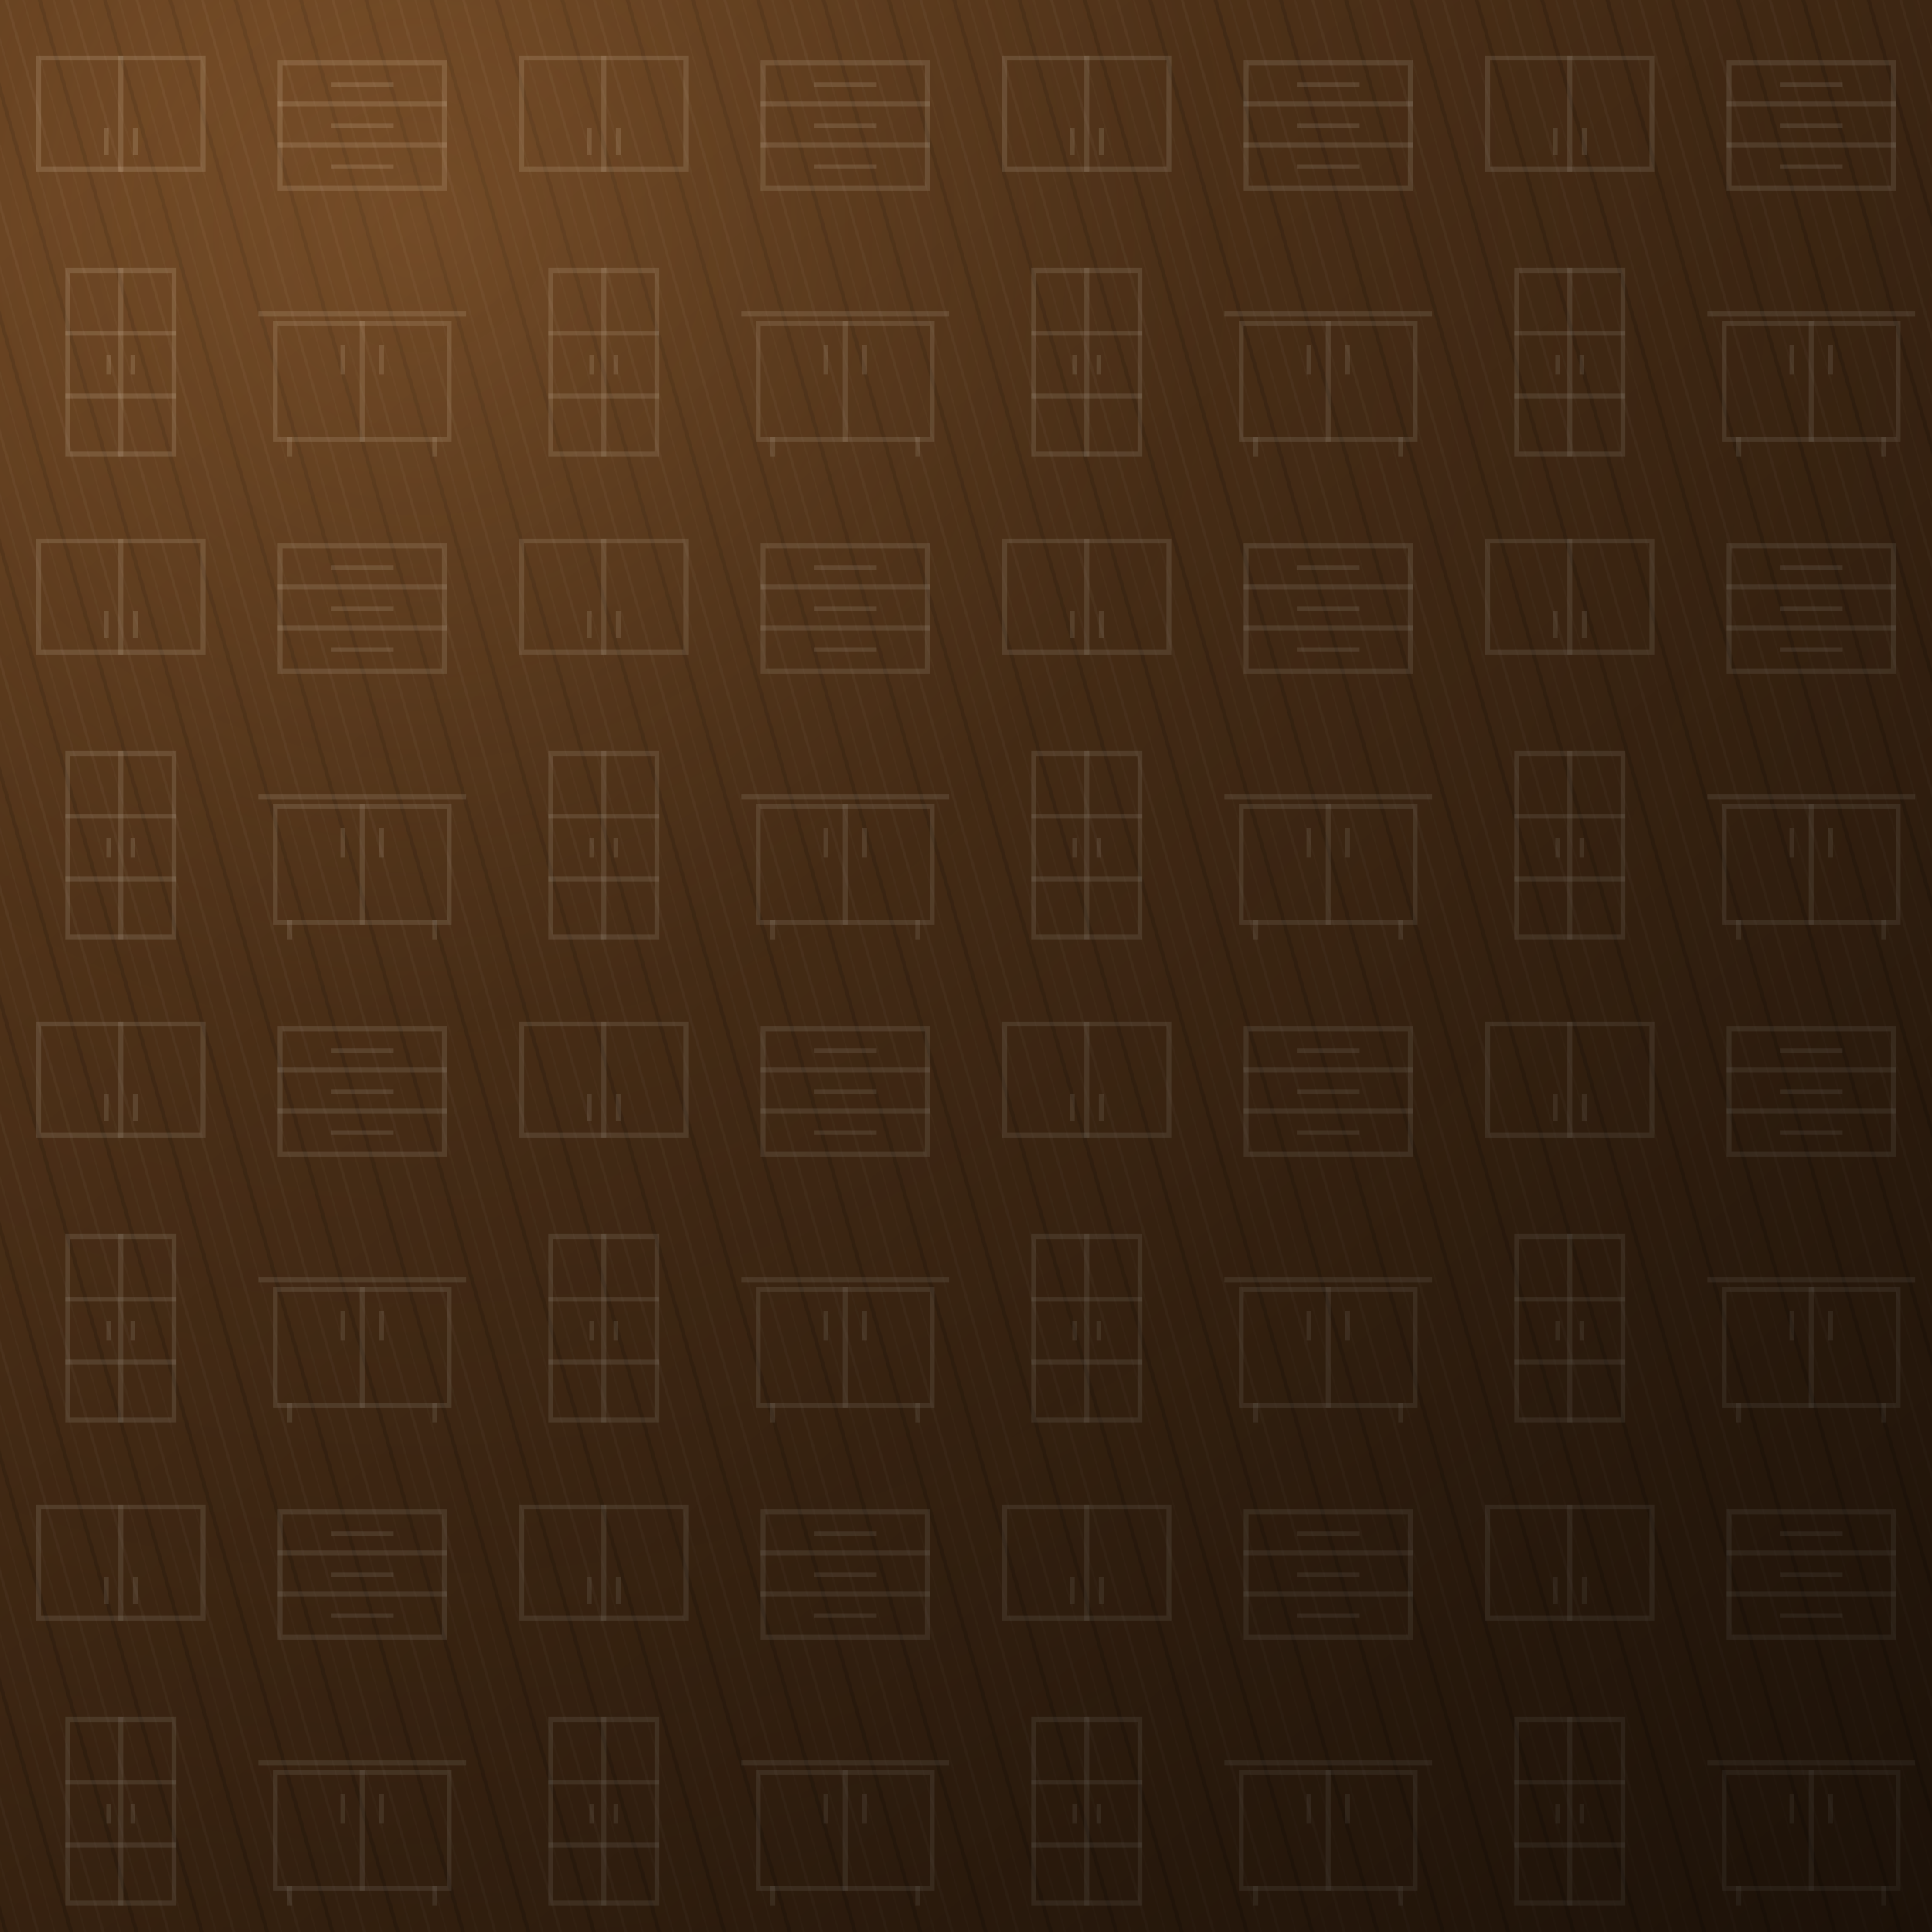
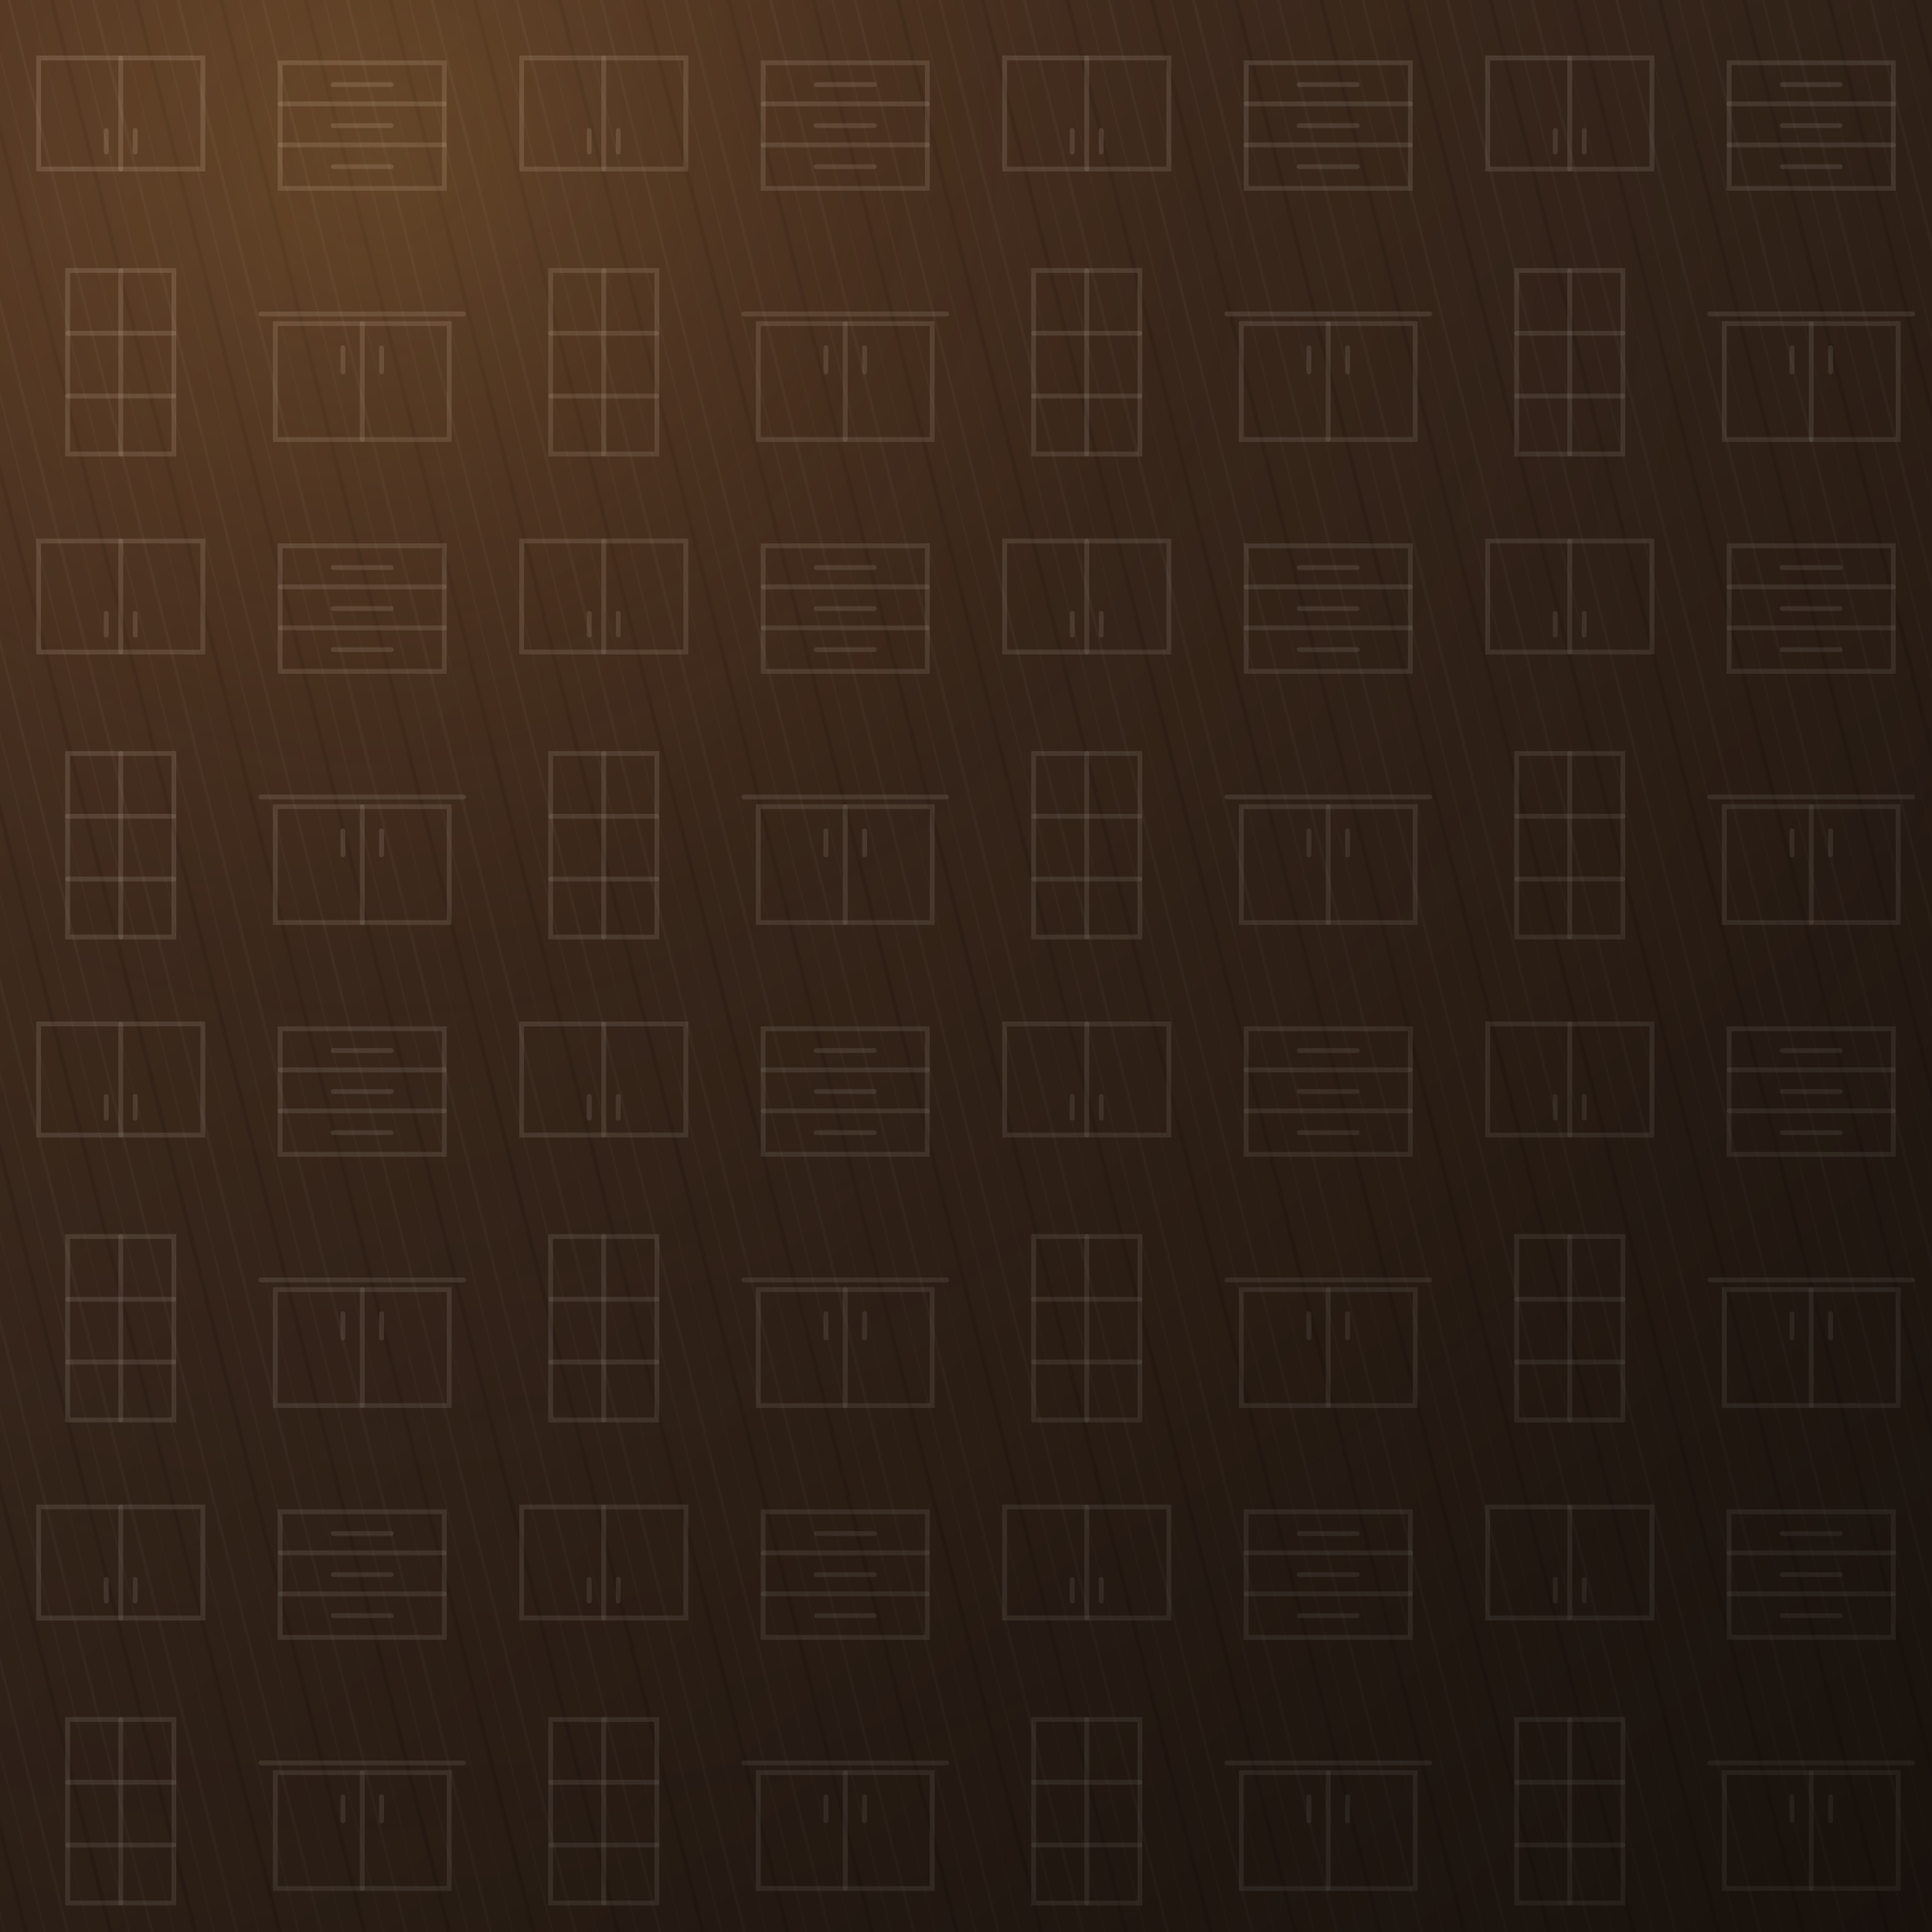
<svg xmlns="http://www.w3.org/2000/svg" width="800" height="800" viewBox="0 0 800 800" preserveAspectRatio="xMidYMid slice">
  <defs>
-     <pattern id="zrno5" width="26" height="300" patternUnits="userSpaceOnUse" patternTransform="rotate(-16)">
-       <rect x="2" width="1.1" height="300" fill="#F7F0E6" opacity="0.05" />
-       <rect x="9" width="0.7" height="300" fill="#F7F0E6" opacity="0.03" />
-       <rect x="15" width="1.6" height="300" fill="#160C05" opacity="0.22" />
-       <rect x="21" width="0.8" height="300" fill="#F7F0E6" opacity="0.035" />
+     <pattern id="grain5" width="34" height="360" patternUnits="userSpaceOnUse" patternTransform="rotate(-14)">
+       <rect x="3" width="1.2" height="360" fill="#F3ECDF" opacity="0.045" />
+       <rect x="12" width="0.7" height="360" fill="#F3ECDF" opacity="0.027" />
+       <rect x="20" width="1.7" height="360" fill="#170F09" opacity="0.2" />
+       <rect x="28" width="0.8" height="360" fill="#F3ECDF" opacity="0.032" />
    </pattern>
    <pattern id="u5" width="200" height="200" patternUnits="userSpaceOnUse">
      <g stroke-opacity="0.15">
        <g>
-           <rect x="16" y="24" width="68" height="46" fill="none" stroke="#F7F0E6" stroke-width="2" stroke-linecap="square" />
-           <line x1="50" y1="24" x2="50" y2="70" fill="none" stroke="#F7F0E6" stroke-width="2" stroke-linecap="square" />
-           <line x1="44" y1="54" x2="44" y2="63" fill="none" stroke="#F7F0E6" stroke-width="2" stroke-linecap="square" />
-           <line x1="56" y1="54" x2="56" y2="63" fill="none" stroke="#F7F0E6" stroke-width="2" stroke-linecap="square" />
+           <rect x="16" y="24" width="68" height="46" fill="none" stroke="#F3ECDF" stroke-width="2" stroke-linecap="round" />
+           <line x1="50" y1="24" x2="50" y2="70" fill="none" stroke="#F3ECDF" stroke-width="2" stroke-linecap="round" />
+           <line x1="44" y1="54" x2="44" y2="63" fill="none" stroke="#F3ECDF" stroke-width="2" stroke-linecap="round" />
+           <line x1="56" y1="54" x2="56" y2="63" fill="none" stroke="#F3ECDF" stroke-width="2" stroke-linecap="round" />
        </g>
        <g transform="translate(100,0)">
-           <rect x="16" y="26" width="68" height="52" fill="none" stroke="#F7F0E6" stroke-width="2" stroke-linecap="square" />
-           <line x1="16" y1="43" x2="84" y2="43" fill="none" stroke="#F7F0E6" stroke-width="2" stroke-linecap="square" />
-           <line x1="16" y1="60" x2="84" y2="60" fill="none" stroke="#F7F0E6" stroke-width="2" stroke-linecap="square" />
-           <line x1="38" y1="35" x2="62" y2="35" fill="none" stroke="#F7F0E6" stroke-width="2" stroke-linecap="square" />
-           <line x1="38" y1="52" x2="62" y2="52" fill="none" stroke="#F7F0E6" stroke-width="2" stroke-linecap="square" />
-           <line x1="38" y1="69" x2="62" y2="69" fill="none" stroke="#F7F0E6" stroke-width="2" stroke-linecap="square" />
+           <rect x="16" y="26" width="68" height="52" fill="none" stroke="#F3ECDF" stroke-width="2" stroke-linecap="round" />
+           <line x1="16" y1="43" x2="84" y2="43" fill="none" stroke="#F3ECDF" stroke-width="2" stroke-linecap="round" />
+           <line x1="16" y1="60" x2="84" y2="60" fill="none" stroke="#F3ECDF" stroke-width="2" stroke-linecap="round" />
+           <line x1="38" y1="35" x2="62" y2="35" fill="none" stroke="#F3ECDF" stroke-width="2" stroke-linecap="round" />
+           <line x1="38" y1="52" x2="62" y2="52" fill="none" stroke="#F3ECDF" stroke-width="2" stroke-linecap="round" />
+           <line x1="38" y1="69" x2="62" y2="69" fill="none" stroke="#F3ECDF" stroke-width="2" stroke-linecap="round" />
        </g>
        <g transform="translate(0,100)">
-           <rect x="28" y="12" width="44" height="76" fill="none" stroke="#F7F0E6" stroke-width="2" stroke-linecap="square" />
-           <line x1="50" y1="12" x2="50" y2="88" fill="none" stroke="#F7F0E6" stroke-width="2" stroke-linecap="square" />
-           <line x1="28" y1="38" x2="72" y2="38" fill="none" stroke="#F7F0E6" stroke-width="2" stroke-linecap="square" />
-           <line x1="28" y1="64" x2="72" y2="64" fill="none" stroke="#F7F0E6" stroke-width="2" stroke-linecap="square" />
-           <line x1="45" y1="48" x2="45" y2="54" fill="none" stroke="#F7F0E6" stroke-width="2" stroke-linecap="square" />
-           <line x1="55" y1="48" x2="55" y2="54" fill="none" stroke="#F7F0E6" stroke-width="2" stroke-linecap="square" />
+           <rect x="28" y="12" width="44" height="76" fill="none" stroke="#F3ECDF" stroke-width="2" stroke-linecap="round" />
+           <line x1="50" y1="12" x2="50" y2="88" fill="none" stroke="#F3ECDF" stroke-width="2" stroke-linecap="round" />
+           <line x1="28" y1="38" x2="72" y2="38" fill="none" stroke="#F3ECDF" stroke-width="2" stroke-linecap="round" />
+           <line x1="28" y1="64" x2="72" y2="64" fill="none" stroke="#F3ECDF" stroke-width="2" stroke-linecap="round" />
        </g>
        <g transform="translate(100,100)">
-           <line x1="8" y1="30" x2="92" y2="30" fill="none" stroke="#F7F0E6" stroke-width="2" stroke-linecap="square" />
-           <rect x="14" y="34" width="72" height="48" fill="none" stroke="#F7F0E6" stroke-width="2" stroke-linecap="square" />
-           <line x1="50" y1="34" x2="50" y2="82" fill="none" stroke="#F7F0E6" stroke-width="2" stroke-linecap="square" />
-           <line x1="42" y1="44" x2="42" y2="54" fill="none" stroke="#F7F0E6" stroke-width="2" stroke-linecap="square" />
-           <line x1="58" y1="44" x2="58" y2="54" fill="none" stroke="#F7F0E6" stroke-width="2" stroke-linecap="square" />
-           <line x1="20" y1="82" x2="20" y2="88" fill="none" stroke="#F7F0E6" stroke-width="2" stroke-linecap="square" />
-           <line x1="80" y1="82" x2="80" y2="88" fill="none" stroke="#F7F0E6" stroke-width="2" stroke-linecap="square" />
+           <line x1="8" y1="30" x2="92" y2="30" fill="none" stroke="#F3ECDF" stroke-width="2" stroke-linecap="round" />
+           <rect x="14" y="34" width="72" height="48" fill="none" stroke="#F3ECDF" stroke-width="2" stroke-linecap="round" />
+           <line x1="50" y1="34" x2="50" y2="82" fill="none" stroke="#F3ECDF" stroke-width="2" stroke-linecap="round" />
+           <line x1="42" y1="44" x2="42" y2="54" fill="none" stroke="#F3ECDF" stroke-width="2" stroke-linecap="round" />
+           <line x1="58" y1="44" x2="58" y2="54" fill="none" stroke="#F3ECDF" stroke-width="2" stroke-linecap="round" />
        </g>
      </g>
    </pattern>
-     <radialGradient id="sv5" cx="0.22" cy="0.12" r="0.9">
-       <stop offset="0" stop-color="#F5A85C" stop-opacity="0.26" />
-       <stop offset="0.45" stop-color="#F5A85C" stop-opacity="0.07" />
-       <stop offset="1" stop-color="#F5A85C" stop-opacity="0" />
+     <radialGradient id="sv5" cx="0.2" cy="0.08" r="0.95">
+       <stop offset="0" stop-color="#F0A24B" stop-opacity="0.24" />
+       <stop offset="0.44" stop-color="#DA7130" stop-opacity="0.06" />
+       <stop offset="1" stop-color="#DA7130" stop-opacity="0" />
    </radialGradient>
    <linearGradient id="sj5" x1="0.15" y1="0" x2="1" y2="1">
      <stop offset="0" stop-color="#000000" stop-opacity="0" />
-       <stop offset="1" stop-color="#000000" stop-opacity="0.66" />
+       <stop offset="1" stop-color="#000000" stop-opacity="0.62" />
    </linearGradient>
  </defs>
-   <rect width="800" height="800" fill="#513218" />
-   <rect width="800" height="800" fill="url(#zrno5)" />
+   <rect width="800" height="800" fill="#3E2C20" />
+   <rect width="800" height="800" fill="url(#grain5)" />
  <rect width="800" height="800" fill="url(#u5)" />
  <rect width="800" height="800" fill="url(#sv5)" />
  <rect width="800" height="800" fill="url(#sj5)" />
</svg>
